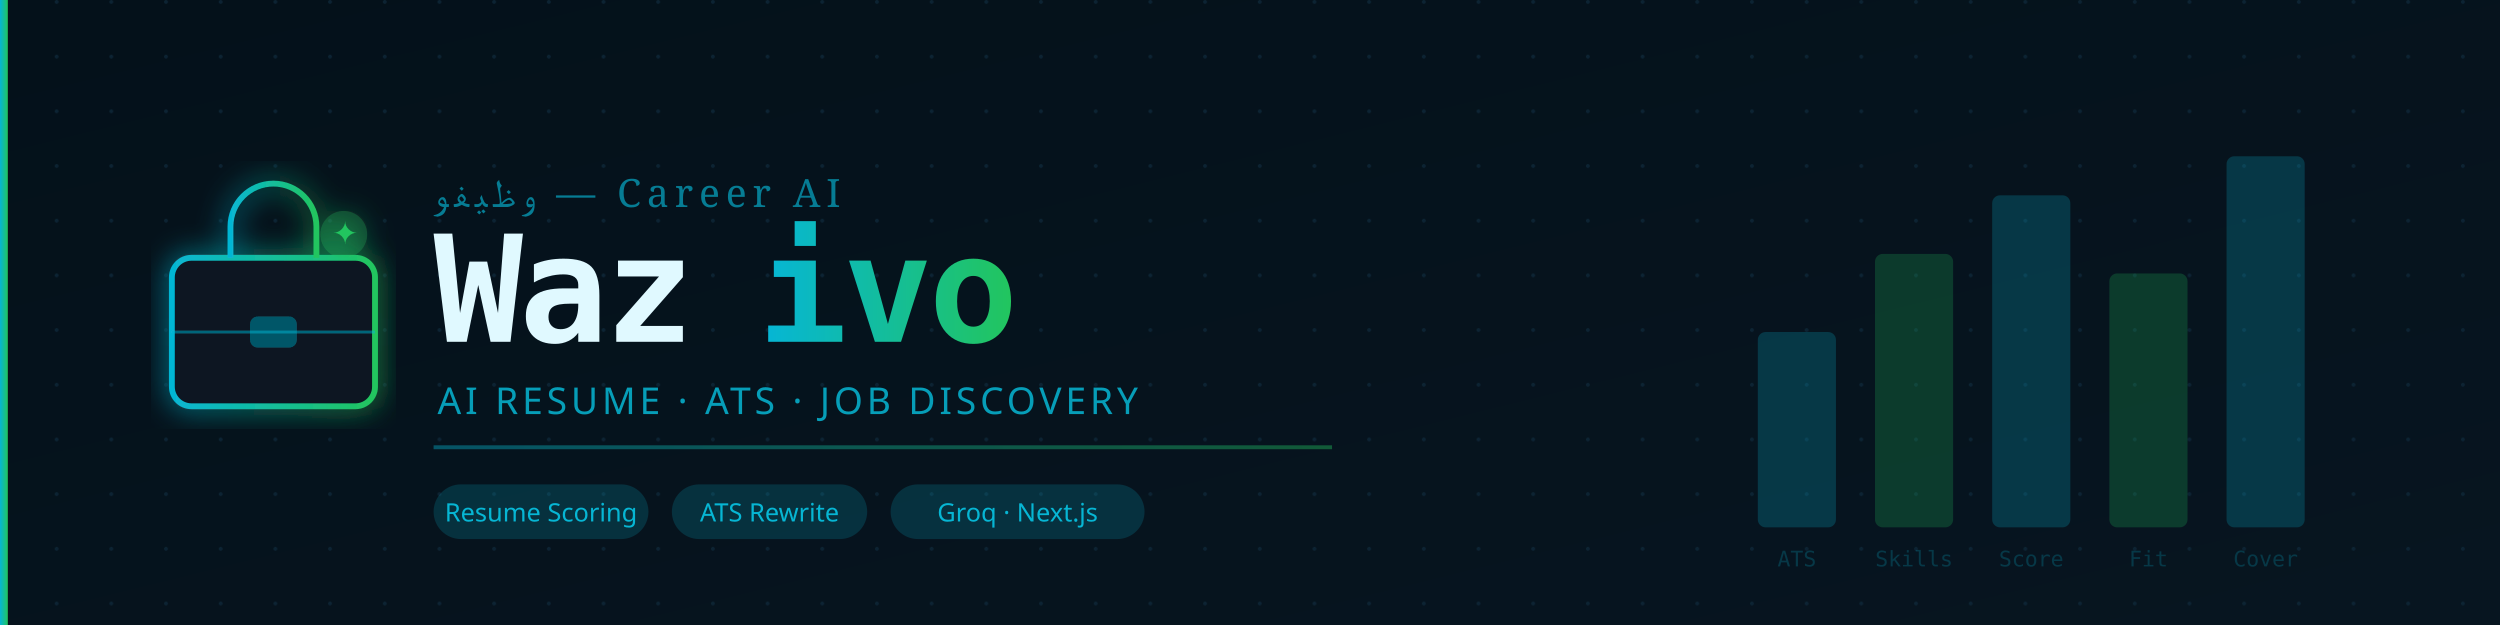
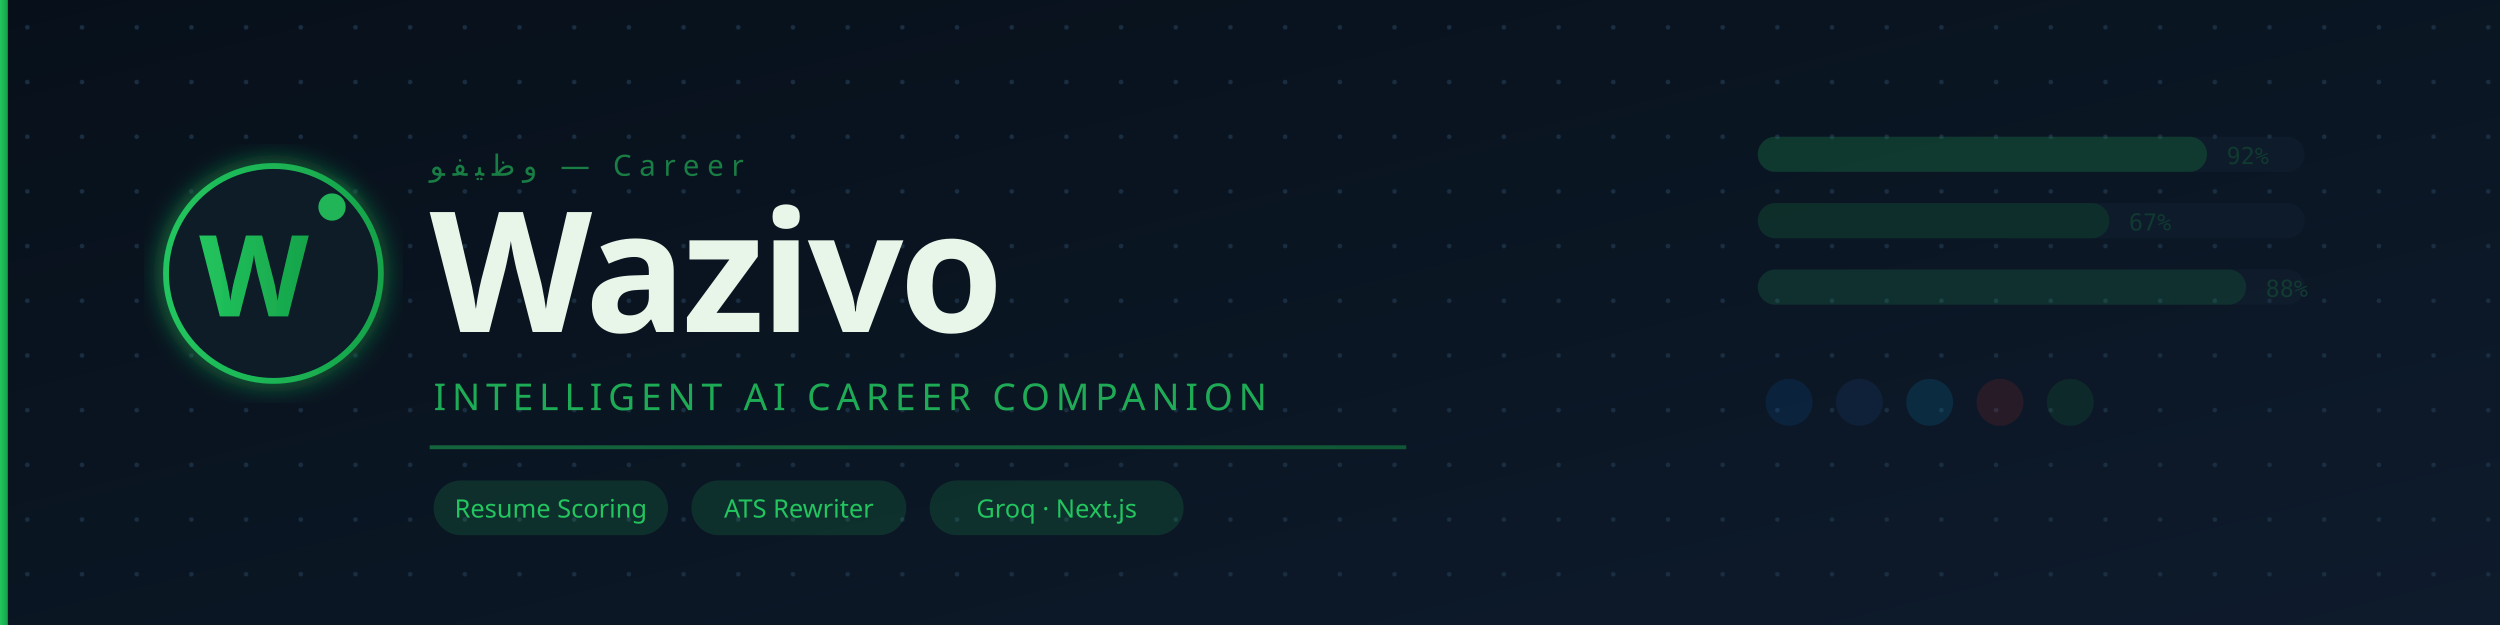
<svg xmlns="http://www.w3.org/2000/svg" width="1280" height="320" viewBox="0 0 1280 320">
  <defs>
-     <linearGradient id="bg-wz" x1="0%" y1="0%" x2="100%" y2="100%">
-       <stop offset="0%" style="stop-color:#04111a" />
-       <stop offset="100%" style="stop-color:#071520" />
+     <linearGradient id="bg" x1="0%" y1="0%" x2="100%" y2="100%">
+       <stop offset="0%" stop-color="#07101a" />
+       <stop offset="100%" stop-color="#0e1b2c" />
    </linearGradient>
-     <linearGradient id="accent-wz" x1="0%" y1="0%" x2="100%" y2="0%">
-       <stop offset="0%" style="stop-color:#06b6d4" />
-       <stop offset="100%" style="stop-color:#22c55e" />
+     <linearGradient id="acc" x1="0%" y1="0%" x2="100%" y2="0%">
+       <stop offset="0%" stop-color="#22c55e" />
+       <stop offset="100%" stop-color="#16a34a" />
    </linearGradient>
-     <pattern id="dots-wz" width="28" height="28" patternUnits="userSpaceOnUse">
-       <circle cx="1" cy="1" r="1" fill="#0d2535" opacity="0.9" />
+     <pattern id="dot" width="28" height="28" patternUnits="userSpaceOnUse">
+       <circle cx="14" cy="14" r="1.2" fill="#1a2d40" />
    </pattern>
-     <filter id="glow-wz">
-       <feGaussianBlur stdDeviation="7" result="blur" />
+     <filter id="glow">
+       <feGaussianBlur stdDeviation="6" result="b" />
      <feMerge>
-         <feMergeNode in="blur" />
+         <feMergeNode in="b" />
        <feMergeNode in="SourceGraphic" />
      </feMerge>
    </filter>
  </defs>
-   <rect width="1280" height="320" fill="url(#bg-wz)" />
-   <rect width="1280" height="320" fill="url(#dots-wz)" />
-   <rect x="0" y="0" width="4" height="320" fill="url(#accent-wz)" />
-   <g opacity="0.22" transform="translate(900, 50)">
-     <rect x="0" y="120" width="40" height="100" rx="4" fill="#06b6d4" />
-     <rect x="60" y="80" width="40" height="140" rx="4" fill="#22c55e" />
-     <rect x="120" y="50" width="40" height="170" rx="4" fill="#06b6d4" />
-     <rect x="180" y="90" width="40" height="130" rx="4" fill="#22c55e" />
-     <rect x="240" y="30" width="40" height="190" rx="4" fill="#06b6d4" />
-     <text x="20" y="240" font-family="monospace" font-size="11" fill="#06b6d4" text-anchor="middle">ATS</text>
-     <text x="80" y="240" font-family="monospace" font-size="11" fill="#06b6d4" text-anchor="middle">Skills</text>
-     <text x="140" y="240" font-family="monospace" font-size="11" fill="#06b6d4" text-anchor="middle">Score</text>
-     <text x="200" y="240" font-family="monospace" font-size="11" fill="#06b6d4" text-anchor="middle">Fit</text>
-     <text x="260" y="240" font-family="monospace" font-size="11" fill="#06b6d4" text-anchor="middle">Cover</text>
+   <rect width="1280" height="320" fill="url(#bg)" />
+   <rect width="1280" height="320" fill="url(#dot)" />
+   <rect x="0" y="0" width="4" height="320" fill="url(#acc)" />
+   <g opacity="0.2" transform="translate(900,70)">
+     <rect x="0" y="0" width="280" height="18" rx="9" fill="#1a2d40" />
+     <rect x="0" y="0" width="230" height="18" rx="9" fill="#22c55e" />
+     <text x="240" y="14" font-family="monospace" font-size="12" fill="#22c55e">92%</text>
+     <rect x="0" y="34" width="280" height="18" rx="9" fill="#1a2d40" />
+     <rect x="0" y="34" width="180" height="18" rx="9" fill="#16a34a" opacity="0.8" />
+     <text x="190" y="48" font-family="monospace" font-size="12" fill="#22c55e">67%</text>
+     <rect x="0" y="68" width="280" height="18" rx="9" fill="#1a2d40" />
+     <rect x="0" y="68" width="250" height="18" rx="9" fill="#22c55e" opacity="0.7" />
+     <text x="260" y="82" font-family="monospace" font-size="12" fill="#22c55e">88%</text>
+     <g transform="translate(0,120)">
+       <circle cx="16" cy="16" r="12" fill="#0a66c2" opacity="0.7" />
+       <circle cx="52" cy="16" r="12" fill="#2557a7" opacity="0.7" />
+       <circle cx="88" cy="16" r="12" fill="#00a0dc" opacity="0.7" />
+       <circle cx="124" cy="16" r="12" fill="#cc2929" opacity="0.7" />
+       <circle cx="160" cy="16" r="12" fill="#1e8e3e" opacity="0.7" />
+     </g>
  </g>
-   <g transform="translate(80, 96)" filter="url(#glow-wz)">
-     <rect x="8" y="36" width="104" height="76" rx="10" fill="#071520" stroke="url(#accent-wz)" stroke-width="3" />
-     <path d="M38 36 v-16 a22 22 0 0 1 44 0 v16" fill="none" stroke="url(#accent-wz)" stroke-width="3" />
-     <line x1="8" y1="74" x2="112" y2="74" stroke="#06b6d4" stroke-width="1.5" opacity="0.5" />
-     <rect x="48" y="66" width="24" height="16" rx="4" fill="#06b6d4" opacity="0.4" />
-     <circle cx="96" cy="24" r="12" fill="#22c55e" opacity="0.25" />
-     <text x="90" y="29" font-family="sans-serif" font-size="16" fill="#22c55e">✦</text>
+   <g transform="translate(80,80)" filter="url(#glow)">
+     <circle cx="60" cy="60" r="55" fill="#0a1a28" stroke="url(#acc)" stroke-width="3" />
+     <text x="22" y="82" font-family="Arial Black,sans-serif" font-size="58" font-weight="900" fill="url(#acc)">W</text>
+     <circle cx="90" cy="26" r="7" fill="#22c55e" opacity="0.9" />
  </g>
-   <text x="222" y="106" font-family="Georgia,serif" font-size="20" fill="#06b6d4" opacity="0.65" letter-spacing="3">وظيفو — Career AI</text>
-   <text x="222" y="175" font-family="'SF Mono',Consolas,monospace" font-size="76" font-weight="700" letter-spacing="-2" fill="#e0f9ff">Waz</text>
-   <text x="388" y="175" font-family="'SF Mono',Consolas,monospace" font-size="76" font-weight="700" letter-spacing="-2" fill="url(#accent-wz)">ivo</text>
-   <text x="224" y="212" font-family="sans-serif" font-size="19" fill="#06b6d4" letter-spacing="2" opacity="0.85">AI RESUME · ATS · JOB DISCOVERY</text>
-   <rect x="222" y="228" width="460" height="2" fill="url(#accent-wz)" opacity="0.4" />
-   <rect x="222" y="248" width="110" height="28" rx="14" fill="#06b6d4" opacity="0.18" />
-   <text x="277" y="267" font-family="sans-serif" font-size="13" fill="#06b6d4" text-anchor="middle">Resume Scoring</text>
-   <rect x="344" y="248" width="100" height="28" rx="14" fill="#06b6d4" opacity="0.18" />
-   <text x="394" y="267" font-family="sans-serif" font-size="13" fill="#06b6d4" text-anchor="middle">ATS Rewrite</text>
-   <rect x="456" y="248" width="130" height="28" rx="14" fill="#06b6d4" opacity="0.18" />
-   <text x="521" y="267" font-family="sans-serif" font-size="13" fill="#06b6d4" text-anchor="middle">Groq · Next.js</text>
+   <text x="220" y="90" font-family="sans-serif" font-size="15" fill="#22c55e" opacity="0.6" letter-spacing="4">وظيفو — Career</text>
+   <text x="220" y="170" font-family="Arial Black,'Arial Bold',sans-serif" font-size="86" font-weight="900" letter-spacing="-2" fill="#e8f5e9">Wazivo</text>
+   <text x="222" y="210" font-family="sans-serif" font-size="19" fill="#22c55e" letter-spacing="3" opacity="0.85">INTELLIGENT AI CAREER COMPANION</text>
+   <rect x="220" y="228" width="500" height="2" fill="url(#acc)" opacity="0.45" />
+   <rect x="222" y="246" width="120" height="28" rx="14" fill="#22c55e" opacity="0.15" />
+   <text x="282" y="265" font-family="sans-serif" font-size="13" fill="#22c55e" text-anchor="middle">Resume Scoring</text>
+   <rect x="354" y="246" width="110" height="28" rx="14" fill="#22c55e" opacity="0.15" />
+   <text x="409" y="265" font-family="sans-serif" font-size="13" fill="#22c55e" text-anchor="middle">ATS Rewriter</text>
+   <rect x="476" y="246" width="130" height="28" rx="14" fill="#22c55e" opacity="0.15" />
+   <text x="541" y="265" font-family="sans-serif" font-size="13" fill="#22c55e" text-anchor="middle">Groq · Next.js</text>
</svg>
